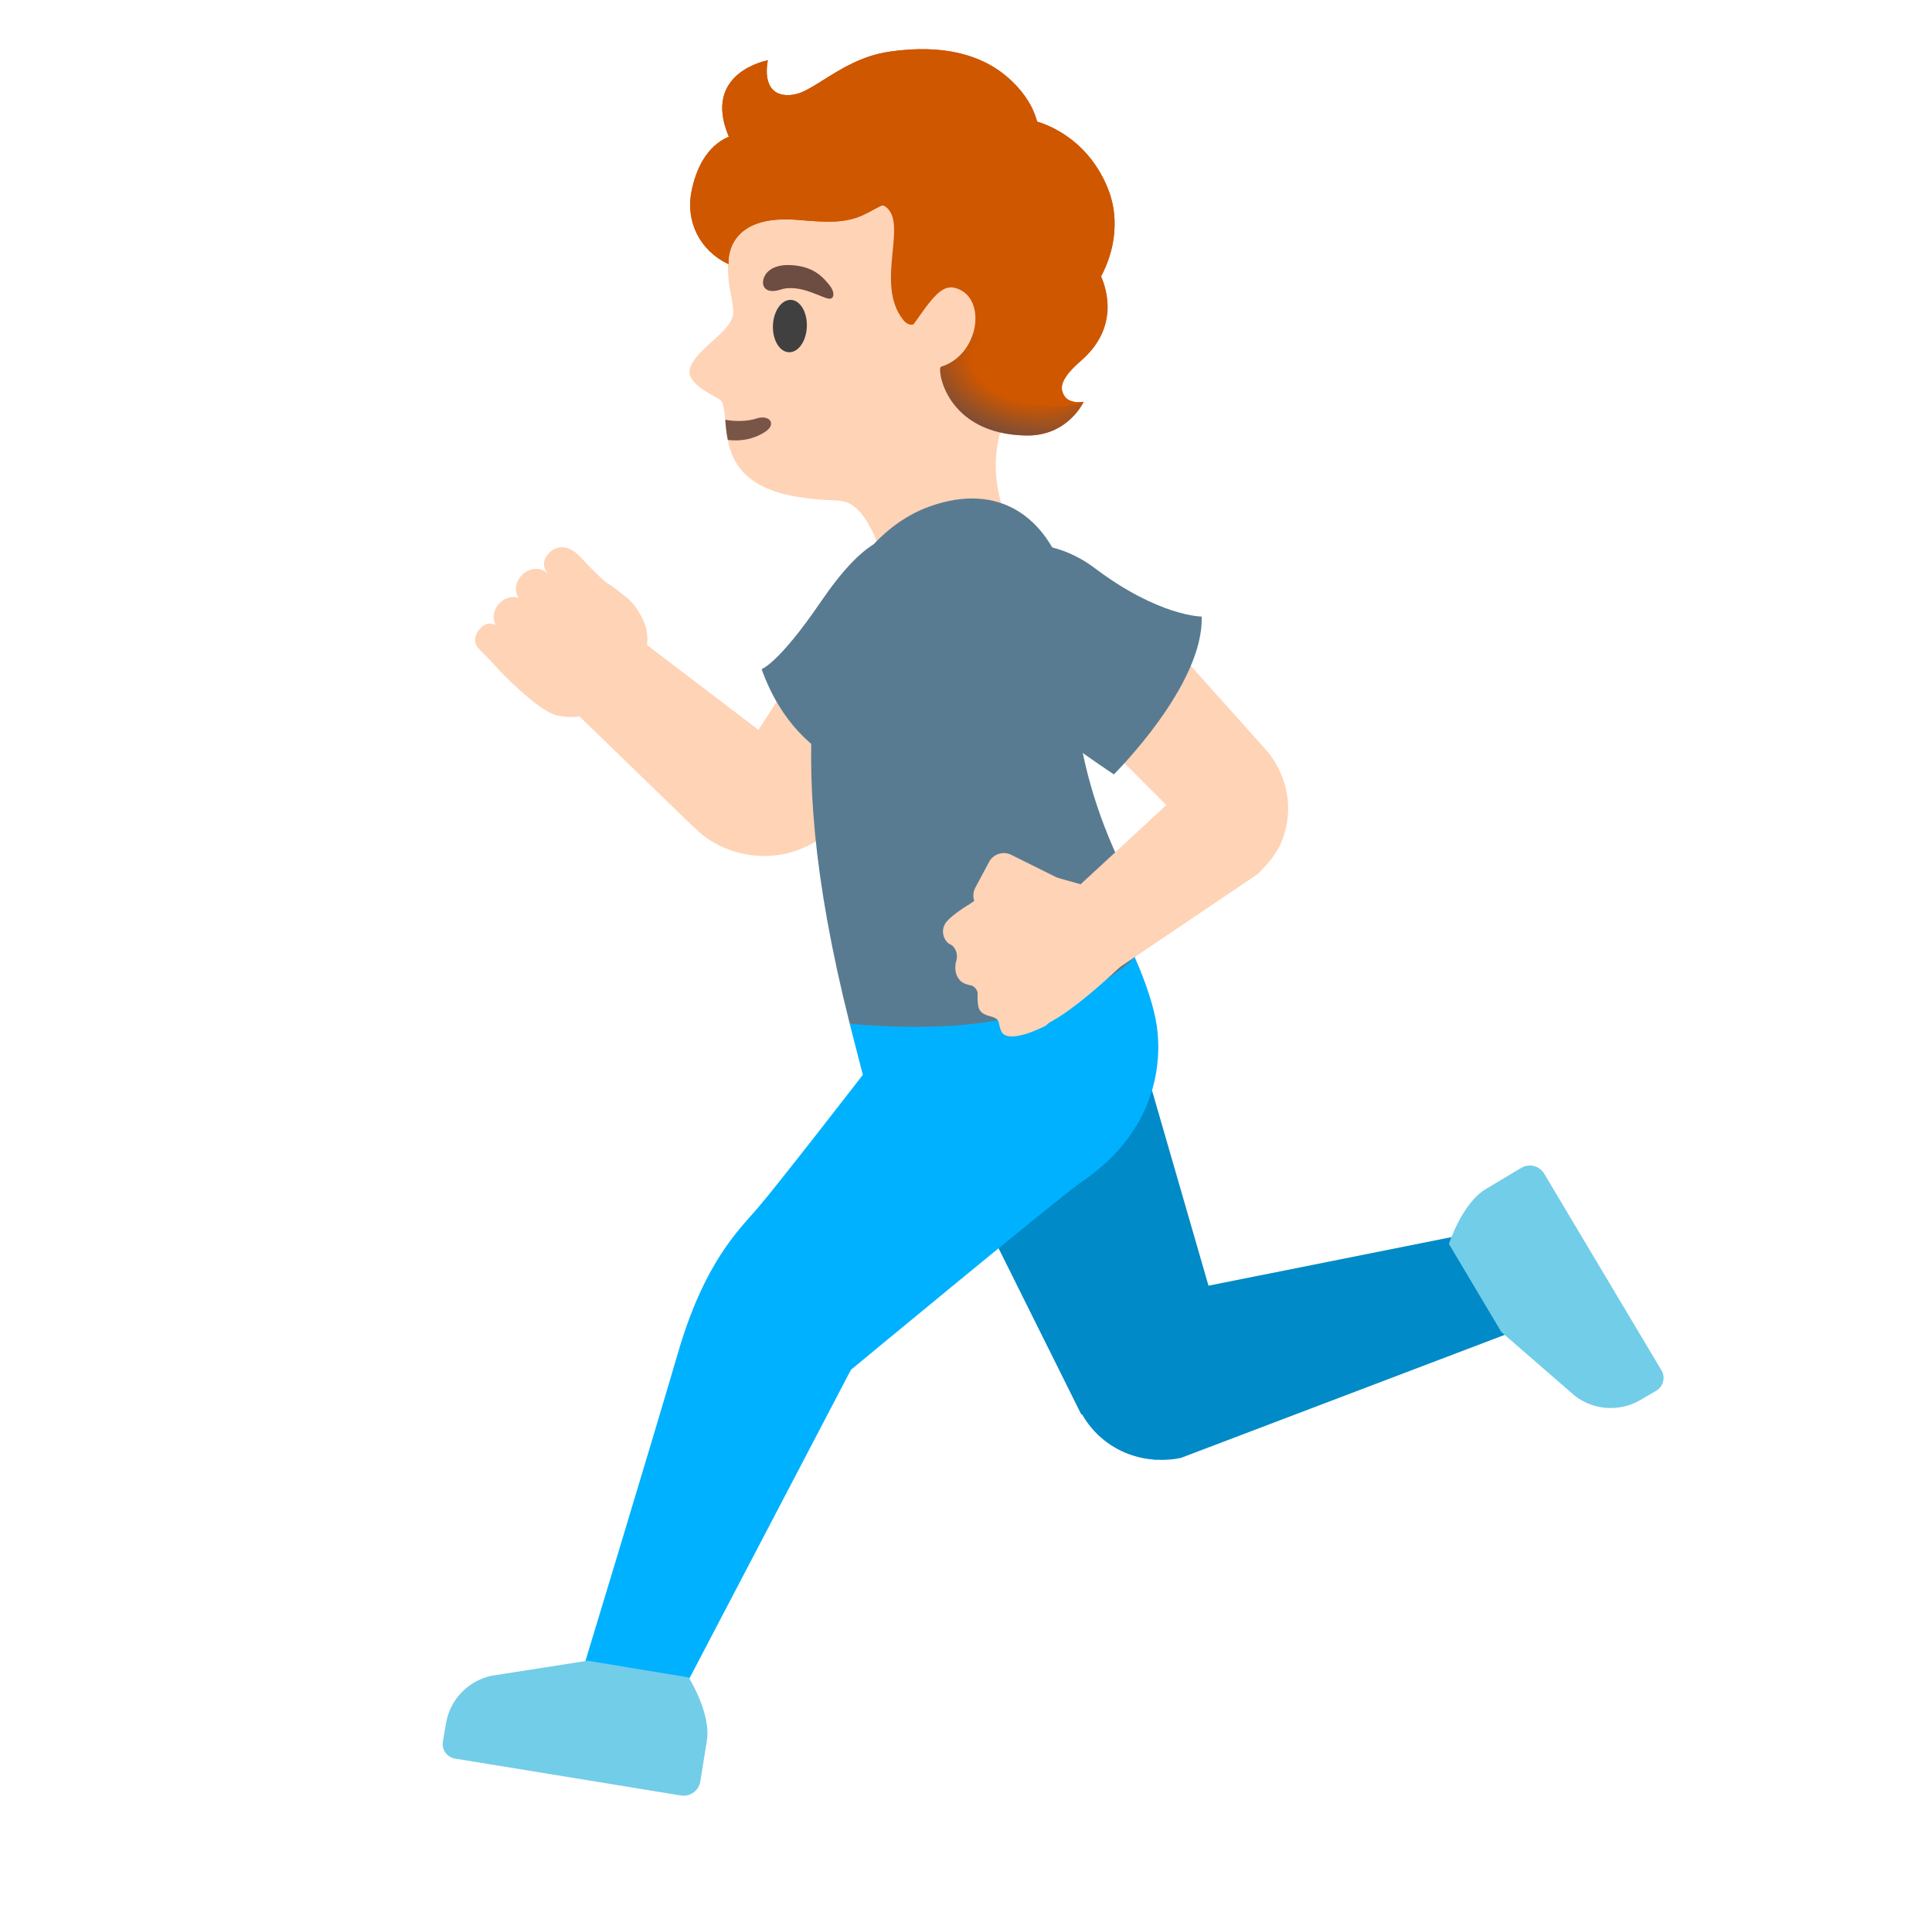
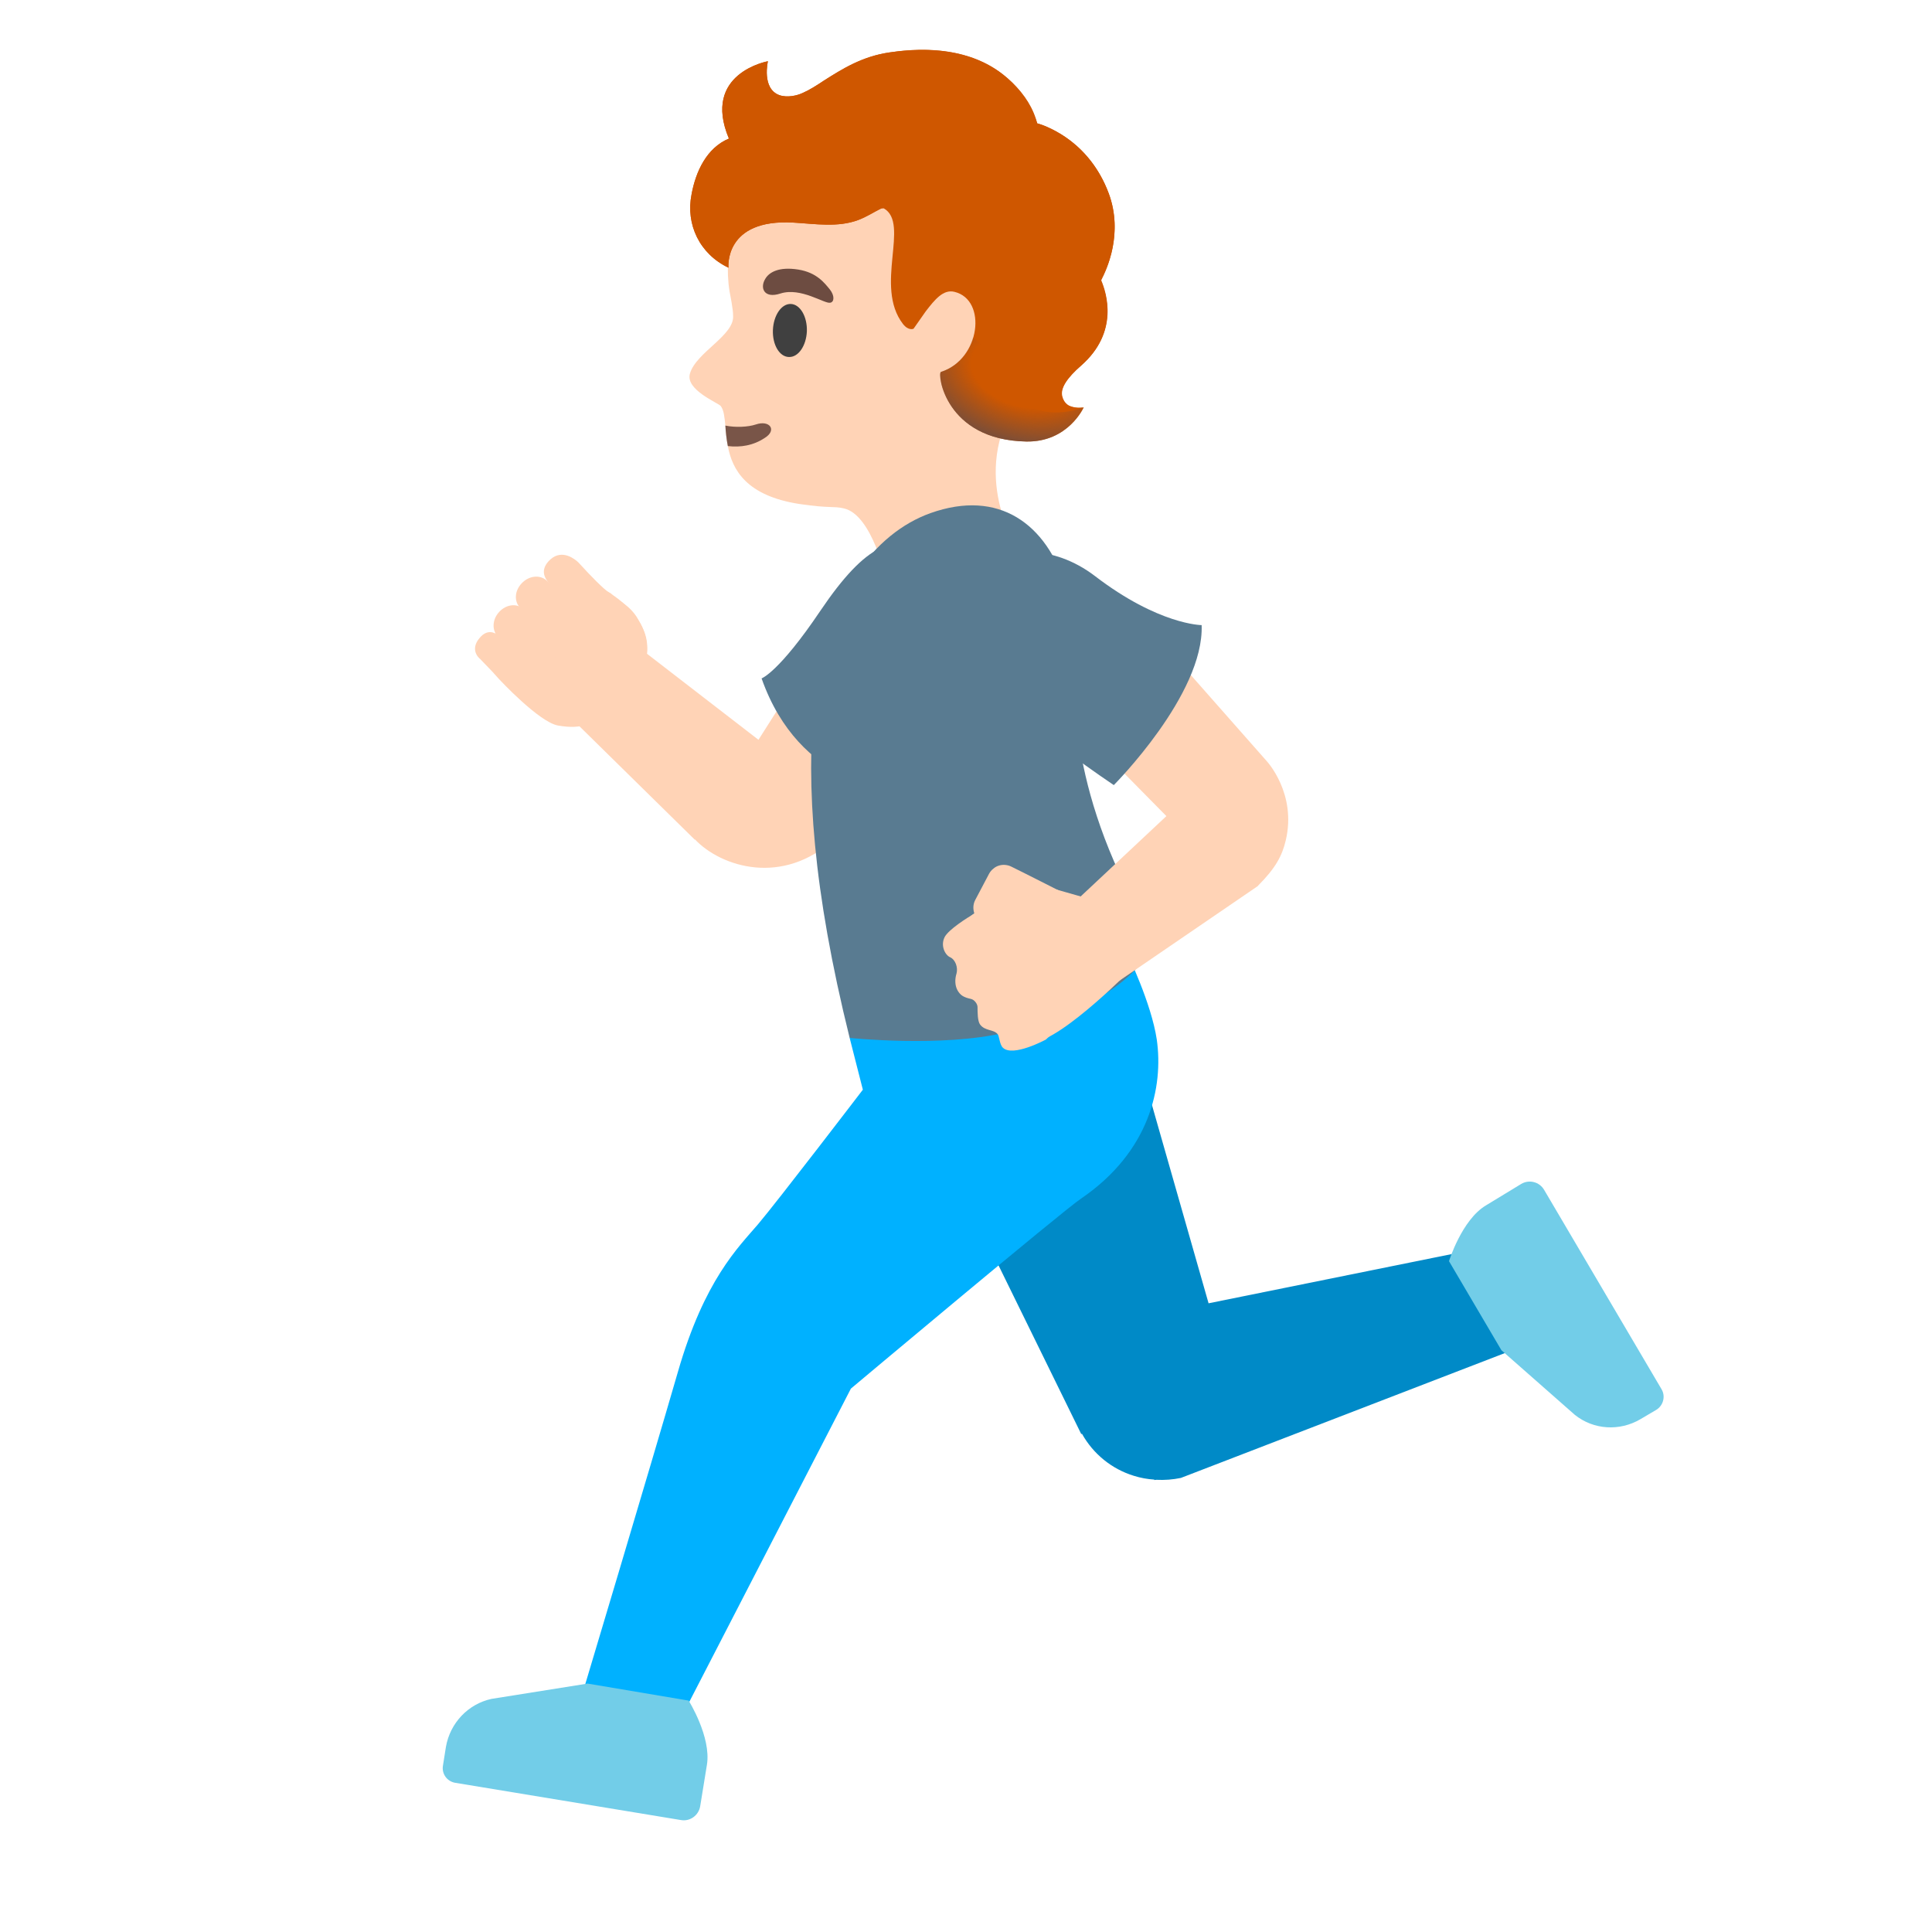
- <svg xmlns="http://www.w3.org/2000/svg" width="73" height="72" viewBox="0 0 73 72" fill="none">
-   <path d="M38.413 20.357C38.413 20.357 39.042 22.787 36.343 23.417C33.98 23.974 33.485 21.589 33.485 21.589C33.485 21.589 32.962 19.181 31.882 18.945C31.471 18.855 31.381 18.956 30.206 18.782C28.198 18.478 27.669 17.505 27.5 16.622C27.444 16.352 27.421 16.087 27.404 15.857C27.376 15.536 27.348 15.277 27.236 15.131C27.146 15.013 25.897 14.535 26.066 13.933C26.291 13.134 27.764 12.499 27.703 11.756C27.708 11.565 27.584 10.941 27.567 10.856C27.449 10.148 27.489 9.158 27.714 8.179C28.332 5.479 30.093 3.437 33.114 3.15C35.819 2.903 38.913 4.916 40.179 7.318C40.989 8.859 39.813 12.836 38.429 14.94C36.629 17.685 38.413 20.357 38.413 20.357Z" fill="#FFD3B6" />
-   <path d="M28.895 16.324C28.468 16.599 27.984 16.678 27.5 16.622C27.444 16.352 27.421 16.087 27.404 15.857C27.787 15.936 28.271 15.913 28.558 15.818C29.086 15.637 29.367 16.031 28.895 16.324Z" fill="#795548" />
-   <path d="M30.486 12.343C30.507 11.797 30.238 11.343 29.884 11.329C29.53 11.316 29.226 11.748 29.205 12.294C29.184 12.841 29.454 13.294 29.808 13.308C30.162 13.322 30.465 12.89 30.486 12.343Z" fill="#404040" />
-   <path d="M29.491 10.941C28.872 11.143 28.709 10.738 28.912 10.395C29.058 10.148 29.429 9.928 30.166 10.046C30.858 10.159 31.156 10.547 31.348 10.783C31.539 11.019 31.527 11.261 31.37 11.284C31.151 11.329 30.256 10.693 29.491 10.941Z" fill="#6D4C41" />
-   <path d="M56.109 46.485L45.663 48.572L42.755 38.52L35.763 43.206L40.859 53.443L40.882 53.426C41.309 54.184 42.012 54.748 42.845 55.001C43.098 55.08 43.351 55.125 43.61 55.142V55.153L43.694 55.148C44.009 55.164 44.319 55.142 44.617 55.08L57.509 50.181L56.109 46.485Z" fill="#008AC7" />
-   <path d="M58.347 44.342C58.167 44.038 57.779 43.943 57.476 44.123L56.142 44.921C55.237 45.461 54.748 46.997 54.748 46.997L56.727 50.321L59.501 52.729C60.215 53.286 61.199 53.347 61.981 52.892L62.583 52.538C62.847 52.38 62.938 52.037 62.78 51.773L58.347 44.342Z" fill="#72CDE8" />
-   <path d="M25.734 64.013L32.152 51.75C32.152 51.75 40.145 45.135 40.843 44.668C43.447 42.924 43.964 40.5 43.706 38.739C43.503 37.373 42.597 35.556 42.597 35.556L32.107 38.683L32.602 40.607C32.602 40.607 29.39 44.758 28.642 45.624C27.894 46.491 26.611 47.7 25.616 51.114C24.564 54.714 21.926 63.394 21.926 63.394L25.734 64.013Z" fill="#00B1FF" />
-   <path d="M25.728 67.832C26.077 67.888 26.403 67.652 26.459 67.309L26.707 65.773C26.881 64.733 26.021 63.371 26.021 63.371L22.201 62.741L18.573 63.309C17.684 63.501 17.004 64.209 16.852 65.104L16.734 65.796C16.683 66.099 16.886 66.386 17.189 66.437L25.728 67.832Z" fill="#72CDE8" />
-   <path d="M28.659 27.574L23.619 23.738L21.166 26.359L26.251 31.286L26.257 31.281C27.253 32.321 29.587 33.03 31.527 31.264C33.373 29.582 35.651 25.999 35.651 25.999L31.707 22.837L28.659 27.574Z" fill="#FFD3B6" />
-   <path d="M28.777 25.279C30.223 29.323 33.766 29.447 33.766 29.447L36.59 24.609C36.955 23.984 37.056 23.24 36.873 22.54C36.689 21.839 36.236 21.241 35.611 20.874L35.144 20.599C33.845 19.839 32.742 20.211 30.993 22.764C29.424 25.065 28.777 25.279 28.777 25.279Z" fill="#597B91" />
-   <path d="M32.107 38.678C30.712 33.142 30.453 29.256 30.768 26.139C31.173 22.213 33.046 19.867 35.15 19.125C37.749 18.208 39.549 19.53 40.274 21.881C40.769 23.484 40.674 24.716 40.634 25.481C40.634 25.481 40.274 29.683 43.616 34.943C43.616 34.943 43.295 37.226 37.962 38.481C35.589 39.038 32.107 38.678 32.107 38.678Z" fill="#597B91" />
-   <path d="M40.696 33.531C40.696 33.531 38.255 32.316 38.227 32.304C38.154 32.265 38.074 32.24 37.991 32.232C37.908 32.224 37.825 32.232 37.746 32.256C37.666 32.28 37.592 32.32 37.528 32.372C37.464 32.425 37.411 32.49 37.372 32.563L36.849 33.542C36.764 33.705 36.759 33.885 36.815 34.048C36.534 34.211 35.842 34.639 35.696 34.926C35.527 35.252 35.718 35.595 35.898 35.674C36.106 35.764 36.202 36.056 36.14 36.276C36.072 36.501 36.078 36.731 36.185 36.917C36.292 37.102 36.427 37.176 36.686 37.226C36.809 37.249 36.939 37.406 36.939 37.53C36.933 37.721 36.933 38.053 37.029 38.177C37.22 38.43 37.535 38.351 37.698 38.537C37.76 38.61 37.766 38.931 37.895 39.049C38.278 39.409 39.521 38.745 39.521 38.745L41.894 36.546L40.696 33.531Z" fill="#FFD3B6" />
-   <path d="M39.909 33.148L41.411 33.57L42.44 36.411C42.44 36.411 39.228 39.572 38.682 38.689C38.508 38.413 38.829 38.115 38.362 37.941C38.03 37.817 37.782 37.659 37.878 37.147C37.917 36.956 37.766 36.72 37.631 36.703C37.023 36.63 36.866 36.292 37.046 35.865C37.147 35.629 37.124 35.229 36.781 35.049C36.657 34.982 36.483 34.706 36.562 34.312C36.691 33.699 39.909 33.148 39.909 33.148Z" fill="#FFD3B6" />
-   <path d="M41.973 36.765L47.536 33.013V33.008C48.206 32.344 48.442 31.883 48.577 31.326C49.004 29.582 47.868 28.367 47.868 28.367L42.721 22.613L39.549 25.892L44.071 30.414L40.691 33.536L41.973 36.765Z" fill="#FFD3B6" />
-   <path d="M42.086 29.256C42.086 29.256 45.494 25.886 45.404 23.293C45.404 23.293 43.779 23.288 41.36 21.459C39.836 20.312 37.811 20.216 36.995 21.555C36.269 22.736 36.388 24.193 37.782 25.864C38.829 27.107 42.086 29.256 42.086 29.256Z" fill="#597B91" />
-   <path d="M20.913 24.407L20.896 24.418C20.654 24.722 20.238 24.806 19.968 24.598L18.871 23.771C18.601 23.569 18.579 23.153 18.821 22.849C19.062 22.545 19.479 22.461 19.749 22.669L20.846 23.496C21.121 23.704 21.161 24.103 20.913 24.407Z" fill="#FFD3B6" />
-   <path d="M21.836 20.948C21.852 20.959 21.858 20.97 21.858 20.97C22.359 21.504 22.803 21.949 22.994 22.067C23.501 22.387 23.973 22.793 24.266 23.361C24.811 24.424 24.114 25.47 23.298 26.241C22.488 27.017 21.976 27.186 21.093 27.039C20.373 26.921 18.849 25.307 18.849 25.307C18.691 25.121 18.511 24.93 18.331 24.75C18.264 24.683 18.191 24.615 18.123 24.542L18.117 24.536C17.909 24.334 17.881 24.064 18.112 23.782C18.416 23.411 18.714 23.602 18.747 23.631L18.753 23.636C18.894 23.766 19.046 23.94 19.158 24.024C19.484 24.266 19.664 24.311 19.664 24.311L21.206 22.354L20.683 21.656C20.683 21.656 20.677 21.645 20.66 21.628C20.604 21.538 20.384 21.218 20.801 20.841C21.262 20.447 21.74 20.858 21.836 20.948Z" fill="#FFD3B6" />
-   <path d="M21.785 23.603C21.515 23.889 21.093 23.934 20.84 23.709L19.676 22.669C19.422 22.444 19.434 22.028 19.704 21.741C19.974 21.454 20.396 21.409 20.649 21.634L21.813 22.674C22.061 22.905 22.049 23.316 21.785 23.603Z" fill="#FFD3B6" />
-   <path d="M20.272 23.771C20.525 23.406 20.834 22.956 21.177 22.568C21.228 22.511 21.273 22.461 21.324 22.41C21.796 21.921 22.415 21.836 23.191 22.258C23.219 22.275 23.242 22.286 23.27 22.303C23.315 22.331 23.36 22.359 23.411 22.388L23.416 22.393C23.484 22.438 23.551 22.483 23.619 22.534C23.849 22.703 24.024 22.911 24.131 23.113C24.558 23.794 24.434 24.441 24.434 24.441C24.434 24.441 23.939 25.948 23.208 25.684C22.477 25.419 22.1 24.379 22.1 24.379L22.291 23.625C22.072 23.603 21.881 23.698 21.622 23.991C21.538 24.086 21.442 24.204 21.329 24.345C21.318 24.362 21.177 24.536 21.166 24.548C20.997 24.733 20.806 24.823 20.576 24.806C20.277 24.789 20.024 24.503 19.884 24.39C19.991 24.255 20.131 23.968 20.272 23.771Z" fill="#FFD3B6" />
-   <path d="M19.94 25.509L20.851 24.761L21.335 24.21L21.965 23.659L22.184 23.754L22.049 24.474L22.522 25.183L22.82 25.436L21.273 26.533L19.94 25.509Z" fill="#FFD3B6" />
-   <path d="M20.002 25.099C19.985 25.448 19.648 25.639 19.67 25.645C19.766 25.684 20.238 25.566 20.761 24.981C21.166 24.525 21.554 23.934 22.027 23.794C21.864 24.593 22.218 25.206 22.871 25.448C22.37 24.981 21.965 24.193 22.421 23.563C22.049 23.338 21.616 23.709 21.397 23.98C21.144 24.283 20.919 24.756 20.452 24.694C20.131 24.654 20.013 24.452 20.126 24.148C20.407 23.406 21.065 22.646 21.74 22.224C21.988 22.073 22.494 22.033 23.146 22.163C22.668 21.791 21.852 21.91 21.543 22.056C21.279 22.18 21.346 22.129 21.11 21.977C20.992 21.898 20.874 21.82 20.761 21.746C20.857 21.904 21.026 22.095 21.054 22.281C21.087 22.511 20.868 22.708 20.733 22.871C20.384 23.288 20.081 22.928 19.721 22.703C19.962 22.989 20.019 23.079 20.142 23.282C20.306 23.558 20.058 23.783 19.878 23.996C19.512 24.435 18.759 23.541 18.708 23.597C18.652 23.665 20.019 24.716 20.002 25.099Z" fill="#FFD3B6" />
-   <path d="M41.894 7.211C41.186 5.333 39.684 4.742 39.194 4.596C38.975 3.915 37.856 1.333 33.609 1.952C32.574 2.104 31.814 2.582 31.139 3.004C30.852 3.184 30.577 3.358 30.324 3.471C30.116 3.566 29.75 3.651 29.452 3.544C28.771 3.308 29.013 2.278 29.013 2.278C29.013 2.278 26.504 2.728 27.539 5.164C26.696 5.518 26.291 6.401 26.128 7.234C25.902 8.37 26.442 9.473 27.528 9.979C27.528 9.979 27.343 8.139 29.992 8.297C30.813 8.348 31.668 8.488 32.439 8.196C32.731 8.083 33.007 7.903 33.294 7.768H33.395C34.391 8.325 33.024 10.665 34.115 12.071C34.329 12.347 34.52 12.251 34.52 12.251L34.981 11.604C35.33 11.16 35.645 10.772 36.067 10.873C37.31 11.171 37.046 13.393 35.555 13.86C35.409 13.905 35.707 16.397 38.778 16.453C40.364 16.481 40.949 15.176 40.949 15.176C40.949 15.176 40.269 15.334 40.134 14.754C40.061 14.456 40.342 14.057 40.848 13.624C42.299 12.375 41.81 10.907 41.608 10.446C41.821 10.029 42.446 8.679 41.894 7.211Z" fill="#CF5700" />
-   <path d="M41.596 10.451C41.624 10.401 41.135 11.571 39.11 11.34C38.278 11.323 37.079 13.314 38.272 14.664C39.329 15.857 40.938 15.182 40.938 15.182C40.938 15.182 40.719 15.244 40.398 15.126C40.19 15.047 40.123 14.777 40.123 14.766C40.049 14.468 40.331 14.068 40.837 13.635C42.288 12.375 41.799 10.907 41.596 10.451Z" fill="#CF5700" />
-   <path d="M41.894 7.211C41.523 6.221 40.82 5.383 39.886 4.888C39.751 4.815 39.419 4.646 39.189 4.601C39.29 5.04 39.273 5.507 39.076 5.979C39.071 5.996 38.846 6.705 38.221 7.268C38.654 7.892 38.868 8.646 39.065 9.388C39.239 10.035 39.403 10.744 39.11 11.346C39.498 11.329 40.117 11.447 40.803 11.154C41.461 10.873 41.816 10.125 41.99 9.456C42.176 8.713 42.164 7.931 41.894 7.211Z" fill="#CF5700" />
-   <path d="M39.071 5.98C39.583 4.731 38.913 3.561 37.884 2.768C36.674 1.84 35.066 1.738 33.609 1.952C32.574 2.104 31.814 2.582 31.139 3.004C30.852 3.184 30.577 3.358 30.324 3.471C30.116 3.566 29.75 3.651 29.452 3.544C28.771 3.308 29.013 2.278 29.013 2.278C29.013 2.278 26.504 2.728 27.539 5.164C26.696 5.518 26.291 6.401 26.128 7.234C25.902 8.37 26.442 9.473 27.528 9.979C27.528 9.979 27.343 8.14 29.992 8.297C30.813 8.348 31.668 8.488 32.439 8.196C33.119 7.937 33.356 7.577 34.109 7.633C34.925 7.695 36.005 8.021 36.843 7.909C38.542 7.678 39.065 6.002 39.071 5.98Z" fill="#CF5700" />
-   <path d="M38.272 14.664C37.737 14.074 37.608 13.117 36.764 12.589C36.596 13.14 36.185 13.663 35.549 13.86C35.403 13.905 35.701 16.397 38.773 16.453C40.359 16.481 40.944 15.176 40.944 15.176C40.944 15.176 39.352 15.851 38.272 14.664Z" fill="url(#paint0_radial_1400_945)" />
+ <svg xmlns="http://www.w3.org/2000/svg" width="px" height="px" viewBox="0 0 36 36" version="1.1">
  <defs>
-     <radialGradient id="paint0_radial_1400_945" cx="0" cy="0" r="1" gradientUnits="userSpaceOnUse" gradientTransform="translate(38.6946 13.8373) rotate(15.3024) scale(4.50372 2.89559)">
-       <stop offset="0.45" stop-color="#6D4C41" stop-opacity="0" />
-       <stop offset="1" stop-color="#6D4C41" />
+     <radialGradient id="radial0" gradientUnits="userSpaceOnUse" cx="0" cy="0" fx="0" fy="0" r="1" gradientTransform="matrix(2.14227,0.594296,-0.376858,1.396465,19.08227,6.91865)">
+       <stop offset="0.45" style="stop-color:rgb(42.745%,29.804%,25.49%);stop-opacity:0;" />
+       <stop offset="1" style="stop-color:rgb(42.745%,29.804%,25.49%);stop-opacity:1;" />
    </radialGradient>
  </defs>
+   <g id="surface1">
+     <path style=" stroke:none;fill-rule:nonzero;fill:rgb(100%,82.745%,71.373%);fill-opacity:1;" d="M 18.941 10.18 C 18.941 10.18 19.254 11.395 17.922 11.707 C 16.758 11.988 16.512 10.793 16.512 10.793 C 16.512 10.793 16.254 9.59 15.723 9.473 C 15.52 9.426 15.477 9.477 14.895 9.391 C 13.906 9.238 13.645 8.754 13.562 8.312 C 13.535 8.176 13.523 8.043 13.516 7.93 C 13.5 7.77 13.488 7.641 13.43 7.566 C 13.387 7.508 12.77 7.266 12.855 6.965 C 12.965 6.566 13.691 6.25 13.66 5.879 C 13.664 5.781 13.602 5.469 13.594 5.43 C 13.535 5.074 13.555 4.578 13.668 4.09 C 13.973 2.738 14.84 1.719 16.332 1.574 C 17.664 1.453 19.191 2.457 19.812 3.66 C 20.215 4.43 19.633 6.418 18.953 7.469 C 18.062 8.844 18.941 10.18 18.941 10.18 Z M 18.941 10.18 " />
+     <path style=" stroke:none;fill-rule:nonzero;fill:rgb(47.451%,33.333%,28.235%);fill-opacity:1;" d="M 14.25 8.16 C 14.039 8.301 13.801 8.34 13.562 8.312 C 13.535 8.176 13.523 8.043 13.516 7.93 C 13.703 7.969 13.941 7.957 14.082 7.91 C 14.344 7.82 14.484 8.016 14.25 8.16 Z M 14.25 8.16 " />
+     <path style=" stroke:none;fill-rule:nonzero;fill:rgb(25.098%,25.098%,25.098%);fill-opacity:1;" d="M 15.035 6.172 C 15.043 5.898 14.91 5.672 14.738 5.664 C 14.562 5.656 14.414 5.875 14.402 6.148 C 14.391 6.422 14.523 6.648 14.699 6.652 C 14.875 6.66 15.023 6.445 15.035 6.172 Z M 15.035 6.172 " />
+     <path style=" stroke:none;fill-rule:nonzero;fill:rgb(42.745%,29.804%,25.49%);fill-opacity:1;" d="M 14.543 5.469 C 14.238 5.57 14.156 5.367 14.258 5.199 C 14.328 5.074 14.512 4.965 14.875 5.023 C 15.219 5.078 15.363 5.273 15.461 5.391 C 15.555 5.508 15.547 5.629 15.469 5.641 C 15.363 5.664 14.922 5.348 14.543 5.469 Z M 14.543 5.469 " />
+     <path style=" stroke:none;fill-rule:nonzero;fill:rgb(0%,54.118%,78.039%);fill-opacity:1;" d="M 27.672 23.242 L 22.52 24.285 L 21.086 19.262 L 17.637 21.602 L 20.148 26.723 L 20.16 26.715 C 20.371 27.094 20.719 27.375 21.129 27.5 C 21.254 27.539 21.379 27.562 21.508 27.57 L 21.508 27.578 L 21.547 27.574 C 21.703 27.582 21.855 27.57 22.004 27.539 L 28.359 25.09 Z M 27.672 23.242 " />
+     <path style=" stroke:none;fill-rule:nonzero;fill:rgb(44.706%,80.392%,90.98%);fill-opacity:1;" d="M 28.773 22.172 C 28.684 22.02 28.492 21.973 28.344 22.062 L 27.688 22.461 C 27.238 22.73 27 23.5 27 23.5 L 27.977 25.16 L 29.344 26.363 C 29.695 26.645 30.18 26.672 30.566 26.445 L 30.863 26.27 C 30.992 26.191 31.039 26.02 30.961 25.887 Z M 28.773 22.172 " />
+     <path style=" stroke:none;fill-rule:nonzero;fill:rgb(0%,69.412%,100%);fill-opacity:1;" d="M 12.691 32.008 L 15.855 25.875 C 15.855 25.875 19.797 22.566 20.141 22.336 C 21.426 21.461 21.68 20.25 21.555 19.371 C 21.453 18.688 21.008 17.777 21.008 17.777 L 15.832 19.34 L 16.078 20.305 C 16.078 20.305 14.492 22.379 14.125 22.812 C 13.754 23.246 13.125 23.852 12.633 25.559 C 12.113 27.355 10.812 31.695 10.812 31.695 Z M 12.691 32.008 " />
+     <path style=" stroke:none;fill-rule:nonzero;fill:rgb(44.706%,80.392%,90.98%);fill-opacity:1;" d="M 12.688 33.914 C 12.859 33.945 13.02 33.824 13.047 33.656 L 13.172 32.887 C 13.258 32.367 12.832 31.688 12.832 31.688 L 10.949 31.371 L 9.16 31.656 C 8.723 31.75 8.387 32.105 8.309 32.551 L 8.254 32.898 C 8.227 33.051 8.328 33.191 8.477 33.219 Z M 12.688 33.914 " />
+     <path style=" stroke:none;fill-rule:nonzero;fill:rgb(100%,82.745%,71.373%);fill-opacity:1;" d="M 14.133 13.785 L 11.648 11.867 L 10.438 13.18 L 12.945 15.645 L 12.949 15.641 C 13.441 16.16 14.59 16.516 15.547 15.633 C 16.457 14.789 17.582 13 17.582 13 L 15.637 11.418 Z M 14.133 13.785 " />
+     <path style=" stroke:none;fill-rule:nonzero;fill:rgb(34.902%,48.235%,56.863%);fill-opacity:1;" d="M 14.191 12.641 C 14.902 14.66 16.652 14.723 16.652 14.723 L 18.043 12.305 C 18.223 11.992 18.273 11.621 18.184 11.27 C 18.094 10.918 17.871 10.621 17.562 10.438 L 17.332 10.301 C 16.691 9.918 16.148 10.105 15.285 11.383 C 14.512 12.531 14.191 12.641 14.191 12.641 Z M 14.191 12.641 " />
+     <path style=" stroke:none;fill-rule:nonzero;fill:rgb(34.902%,48.235%,56.863%);fill-opacity:1;" d="M 15.832 19.34 C 15.145 16.57 15.02 14.629 15.172 13.07 C 15.371 11.105 16.297 9.934 17.336 9.562 C 18.617 9.105 19.504 9.766 19.863 10.941 C 20.105 11.742 20.059 12.359 20.039 12.742 C 20.039 12.742 19.863 14.84 21.508 17.473 C 21.508 17.473 21.352 18.613 18.723 19.242 C 17.551 19.52 15.832 19.34 15.832 19.34 Z M 15.832 19.34 " />
+     <path style=" stroke:none;fill-rule:nonzero;fill:rgb(100%,82.745%,71.373%);fill-opacity:1;" d="M 20.07 16.766 C 20.07 16.766 18.867 16.156 18.852 16.152 C 18.816 16.133 18.777 16.121 18.734 16.117 C 18.695 16.113 18.652 16.117 18.613 16.129 C 18.574 16.141 18.539 16.16 18.508 16.188 C 18.477 16.211 18.449 16.246 18.43 16.281 L 18.172 16.77 C 18.129 16.852 18.129 16.941 18.156 17.023 C 18.016 17.105 17.676 17.32 17.602 17.461 C 17.52 17.625 17.613 17.797 17.703 17.836 C 17.805 17.883 17.852 18.027 17.824 18.137 C 17.789 18.25 17.793 18.367 17.844 18.457 C 17.898 18.551 17.965 18.586 18.09 18.613 C 18.152 18.625 18.215 18.703 18.215 18.766 C 18.215 18.859 18.215 19.027 18.262 19.09 C 18.355 19.215 18.512 19.176 18.59 19.27 C 18.621 19.305 18.625 19.465 18.688 19.523 C 18.875 19.703 19.488 19.371 19.488 19.371 L 20.66 18.273 Z M 20.07 16.766 " />
+     <path style=" stroke:none;fill-rule:nonzero;fill:rgb(100%,82.745%,71.373%);fill-opacity:1;" d="M 19.68 16.574 L 20.422 16.785 L 20.93 18.207 C 20.93 18.207 19.344 19.785 19.078 19.344 C 18.992 19.207 19.148 19.059 18.918 18.969 C 18.754 18.91 18.633 18.828 18.68 18.574 C 18.699 18.477 18.625 18.359 18.559 18.352 C 18.258 18.316 18.18 18.145 18.27 17.934 C 18.32 17.812 18.309 17.613 18.141 17.523 C 18.078 17.492 17.992 17.352 18.031 17.156 C 18.094 16.852 19.68 16.574 19.68 16.574 Z M 19.68 16.574 " />
+     <path style=" stroke:none;fill-rule:nonzero;fill:rgb(100%,82.745%,71.373%);fill-opacity:1;" d="M 20.699 18.383 L 23.441 16.508 L 23.441 16.504 C 23.773 16.172 23.891 15.941 23.957 15.664 C 24.168 14.789 23.605 14.184 23.605 14.184 L 21.066 11.305 L 19.504 12.945 L 21.734 15.207 L 20.066 16.77 Z M 20.699 18.383 " />
+     <path style=" stroke:none;fill-rule:nonzero;fill:rgb(34.902%,48.235%,56.863%);fill-opacity:1;" d="M 20.754 14.629 C 20.754 14.629 22.438 12.941 22.391 11.648 C 22.391 11.648 21.59 11.645 20.398 10.73 C 19.645 10.156 18.645 10.109 18.242 10.777 C 17.887 11.367 17.945 12.098 18.633 12.934 C 19.148 13.555 20.754 14.629 20.754 14.629 Z M 20.754 14.629 " />
+     <path style=" stroke:none;fill-rule:nonzero;fill:rgb(100%,82.745%,71.373%);fill-opacity:1;" d="M 10.312 12.203 L 10.305 12.211 C 10.188 12.359 9.98 12.402 9.848 12.301 L 9.305 11.887 C 9.172 11.785 9.16 11.578 9.281 11.426 C 9.402 11.273 9.605 11.23 9.738 11.336 L 10.281 11.746 C 10.414 11.852 10.434 12.051 10.312 12.203 Z M 10.312 12.203 " />
+     <path style=" stroke:none;fill-rule:nonzero;fill:rgb(100%,82.745%,71.373%);fill-opacity:1;" d="M 10.77 10.473 C 10.777 10.48 10.781 10.484 10.781 10.484 C 11.027 10.754 11.246 10.973 11.34 11.035 C 11.59 11.195 11.824 11.395 11.965 11.68 C 12.234 12.211 11.891 12.734 11.488 13.121 C 11.09 13.508 10.836 13.594 10.402 13.52 C 10.047 13.461 9.297 12.652 9.297 12.652 C 9.219 12.562 9.129 12.465 9.039 12.375 C 9.008 12.34 8.973 12.309 8.938 12.27 L 8.934 12.27 C 8.832 12.168 8.816 12.031 8.934 11.891 C 9.082 11.707 9.23 11.801 9.246 11.816 L 9.25 11.816 C 9.316 11.883 9.391 11.969 9.449 12.012 C 9.609 12.133 9.699 12.156 9.699 12.156 L 10.457 11.176 L 10.199 10.828 C 10.199 10.828 10.195 10.824 10.188 10.812 C 10.16 10.77 10.051 10.609 10.258 10.422 C 10.484 10.223 10.723 10.43 10.77 10.473 Z M 10.77 10.473 " />
+     <path style=" stroke:none;fill-rule:nonzero;fill:rgb(100%,82.745%,71.373%);fill-opacity:1;" d="M 10.742 11.801 C 10.609 11.945 10.402 11.969 10.277 11.855 L 9.703 11.336 C 9.578 11.223 9.582 11.016 9.719 10.871 C 9.852 10.727 10.059 10.703 10.184 10.816 L 10.758 11.336 C 10.879 11.453 10.875 11.656 10.742 11.801 Z M 10.742 11.801 " />
+     <path style=" stroke:none;fill-rule:nonzero;fill:rgb(100%,82.745%,71.373%);fill-opacity:1;" d="M 9.996 11.887 C 10.121 11.703 10.273 11.477 10.445 11.285 C 10.469 11.254 10.492 11.23 10.516 11.203 C 10.75 10.961 11.055 10.918 11.438 11.129 C 11.449 11.137 11.461 11.145 11.477 11.152 C 11.496 11.164 11.52 11.18 11.547 11.195 C 11.582 11.219 11.613 11.242 11.648 11.266 C 11.762 11.352 11.848 11.457 11.898 11.555 C 12.109 11.898 12.051 12.219 12.051 12.219 C 12.051 12.219 11.805 12.973 11.445 12.844 C 11.086 12.711 10.898 12.188 10.898 12.188 L 10.992 11.812 C 10.887 11.801 10.789 11.848 10.664 11.996 C 10.621 12.043 10.574 12.102 10.52 12.172 C 10.512 12.18 10.445 12.27 10.438 12.273 C 10.355 12.367 10.262 12.41 10.148 12.402 C 10 12.395 9.875 12.25 9.805 12.195 C 9.859 12.129 9.926 11.984 9.996 11.887 Z M 9.996 11.887 " />
+     <path style=" stroke:none;fill-rule:nonzero;fill:rgb(100%,82.745%,71.373%);fill-opacity:1;" d="M 9.832 12.754 L 10.281 12.379 L 10.52 12.105 L 10.832 11.828 L 10.941 11.879 L 10.875 12.238 L 11.105 12.59 L 11.254 12.719 L 10.492 13.266 Z M 9.832 12.754 " />
+     <path style=" stroke:none;fill-rule:nonzero;fill:rgb(100%,82.745%,71.373%);fill-opacity:1;" d="M 9.863 12.551 C 9.855 12.723 9.688 12.82 9.699 12.82 C 9.746 12.844 9.98 12.781 10.238 12.492 C 10.438 12.262 10.629 11.969 10.863 11.898 C 10.781 12.297 10.957 12.602 11.277 12.723 C 11.031 12.492 10.832 12.098 11.059 11.781 C 10.875 11.668 10.66 11.855 10.551 11.988 C 10.426 12.141 10.316 12.379 10.086 12.348 C 9.926 12.328 9.871 12.227 9.926 12.074 C 10.062 11.703 10.387 11.324 10.723 11.113 C 10.844 11.035 11.094 11.016 11.414 11.082 C 11.18 10.895 10.777 10.953 10.625 11.027 C 10.492 11.09 10.527 11.062 10.41 10.988 C 10.352 10.949 10.293 10.91 10.238 10.875 C 10.285 10.953 10.367 11.047 10.383 11.141 C 10.398 11.254 10.293 11.355 10.223 11.438 C 10.051 11.645 9.902 11.465 9.727 11.352 C 9.844 11.496 9.871 11.539 9.934 11.641 C 10.016 11.777 9.891 11.891 9.805 12 C 9.621 12.219 9.25 11.77 9.227 11.797 C 9.199 11.832 9.871 12.359 9.863 12.551 Z M 9.863 12.551 " />
+     <path style=" stroke:none;fill-rule:nonzero;fill:rgb(81.176%,34.118%,0%);fill-opacity:1;" d="M 20.66 3.605 C 20.312 2.668 19.57 2.371 19.328 2.297 C 19.219 1.957 18.668 0.668 16.574 0.977 C 16.062 1.051 15.688 1.289 15.355 1.5 C 15.215 1.594 15.078 1.68 14.953 1.734 C 14.852 1.781 14.672 1.824 14.523 1.773 C 14.188 1.652 14.309 1.141 14.309 1.141 C 14.309 1.141 13.07 1.363 13.582 2.582 C 13.164 2.758 12.965 3.199 12.887 3.617 C 12.773 4.184 13.039 4.734 13.574 4.988 C 13.574 4.988 13.484 4.07 14.789 4.148 C 15.195 4.172 15.617 4.242 15.996 4.098 C 16.141 4.043 16.277 3.953 16.418 3.883 L 16.469 3.883 C 16.961 4.164 16.285 5.332 16.824 6.035 C 16.93 6.172 17.023 6.125 17.023 6.125 L 17.25 5.801 C 17.422 5.578 17.578 5.387 17.785 5.438 C 18.398 5.586 18.27 6.695 17.535 6.93 C 17.461 6.953 17.609 8.199 19.125 8.227 C 19.906 8.242 20.195 7.59 20.195 7.59 C 20.195 7.59 19.859 7.668 19.793 7.379 C 19.758 7.227 19.895 7.027 20.145 6.812 C 20.859 6.188 20.617 5.453 20.52 5.223 C 20.625 5.016 20.934 4.34 20.66 3.605 Z M 20.66 3.605 " />
+     <path style=" stroke:none;fill-rule:nonzero;fill:rgb(81.176%,34.118%,0%);fill-opacity:1;" d="M 20.512 5.227 C 20.527 5.199 20.285 5.785 19.289 5.672 C 18.875 5.66 18.285 6.656 18.875 7.332 C 19.395 7.93 20.188 7.59 20.188 7.59 C 20.188 7.59 20.082 7.621 19.922 7.562 C 19.82 7.523 19.785 7.387 19.785 7.383 C 19.75 7.234 19.891 7.035 20.141 6.816 C 20.855 6.188 20.613 5.453 20.512 5.227 Z M 20.512 5.227 " />
+     <path style=" stroke:none;fill-rule:nonzero;fill:rgb(81.176%,34.118%,0%);fill-opacity:1;" d="M 20.66 3.605 C 20.477 3.109 20.129 2.691 19.672 2.445 C 19.602 2.406 19.441 2.324 19.324 2.301 C 19.375 2.52 19.367 2.754 19.27 2.988 C 19.27 3 19.156 3.352 18.848 3.633 C 19.062 3.945 19.168 4.324 19.266 4.695 C 19.352 5.016 19.43 5.371 19.289 5.672 C 19.477 5.664 19.785 5.723 20.121 5.578 C 20.445 5.438 20.621 5.062 20.707 4.727 C 20.801 4.355 20.793 3.965 20.66 3.605 Z M 20.66 3.605 " />
+     <path style=" stroke:none;fill-rule:nonzero;fill:rgb(81.176%,34.118%,0%);fill-opacity:1;" d="M 19.27 2.988 C 19.52 2.367 19.191 1.781 18.684 1.383 C 18.086 0.918 17.293 0.867 16.574 0.977 C 16.062 1.051 15.688 1.289 15.355 1.5 C 15.215 1.594 15.078 1.68 14.953 1.734 C 14.852 1.781 14.672 1.824 14.523 1.773 C 14.188 1.652 14.309 1.141 14.309 1.141 C 14.309 1.141 13.07 1.363 13.582 2.582 C 13.164 2.758 12.965 3.199 12.887 3.617 C 12.773 4.184 13.039 4.734 13.574 4.988 C 13.574 4.988 13.484 4.07 14.789 4.148 C 15.195 4.172 15.617 4.242 15.996 4.098 C 16.332 3.969 16.449 3.789 16.82 3.816 C 17.223 3.848 17.758 4.012 18.168 3.953 C 19.008 3.84 19.266 3 19.27 2.988 Z M 19.27 2.988 " />
+     <path style=" stroke:none;fill-rule:nonzero;fill:url(#radial0);" d="M 18.875 7.332 C 18.609 7.035 18.547 6.559 18.129 6.293 C 18.047 6.57 17.844 6.832 17.531 6.93 C 17.461 6.953 17.605 8.199 19.121 8.227 C 19.902 8.242 20.191 7.59 20.191 7.59 C 20.191 7.59 19.406 7.926 18.875 7.332 Z M 18.875 7.332 " />
+   </g>
</svg>
